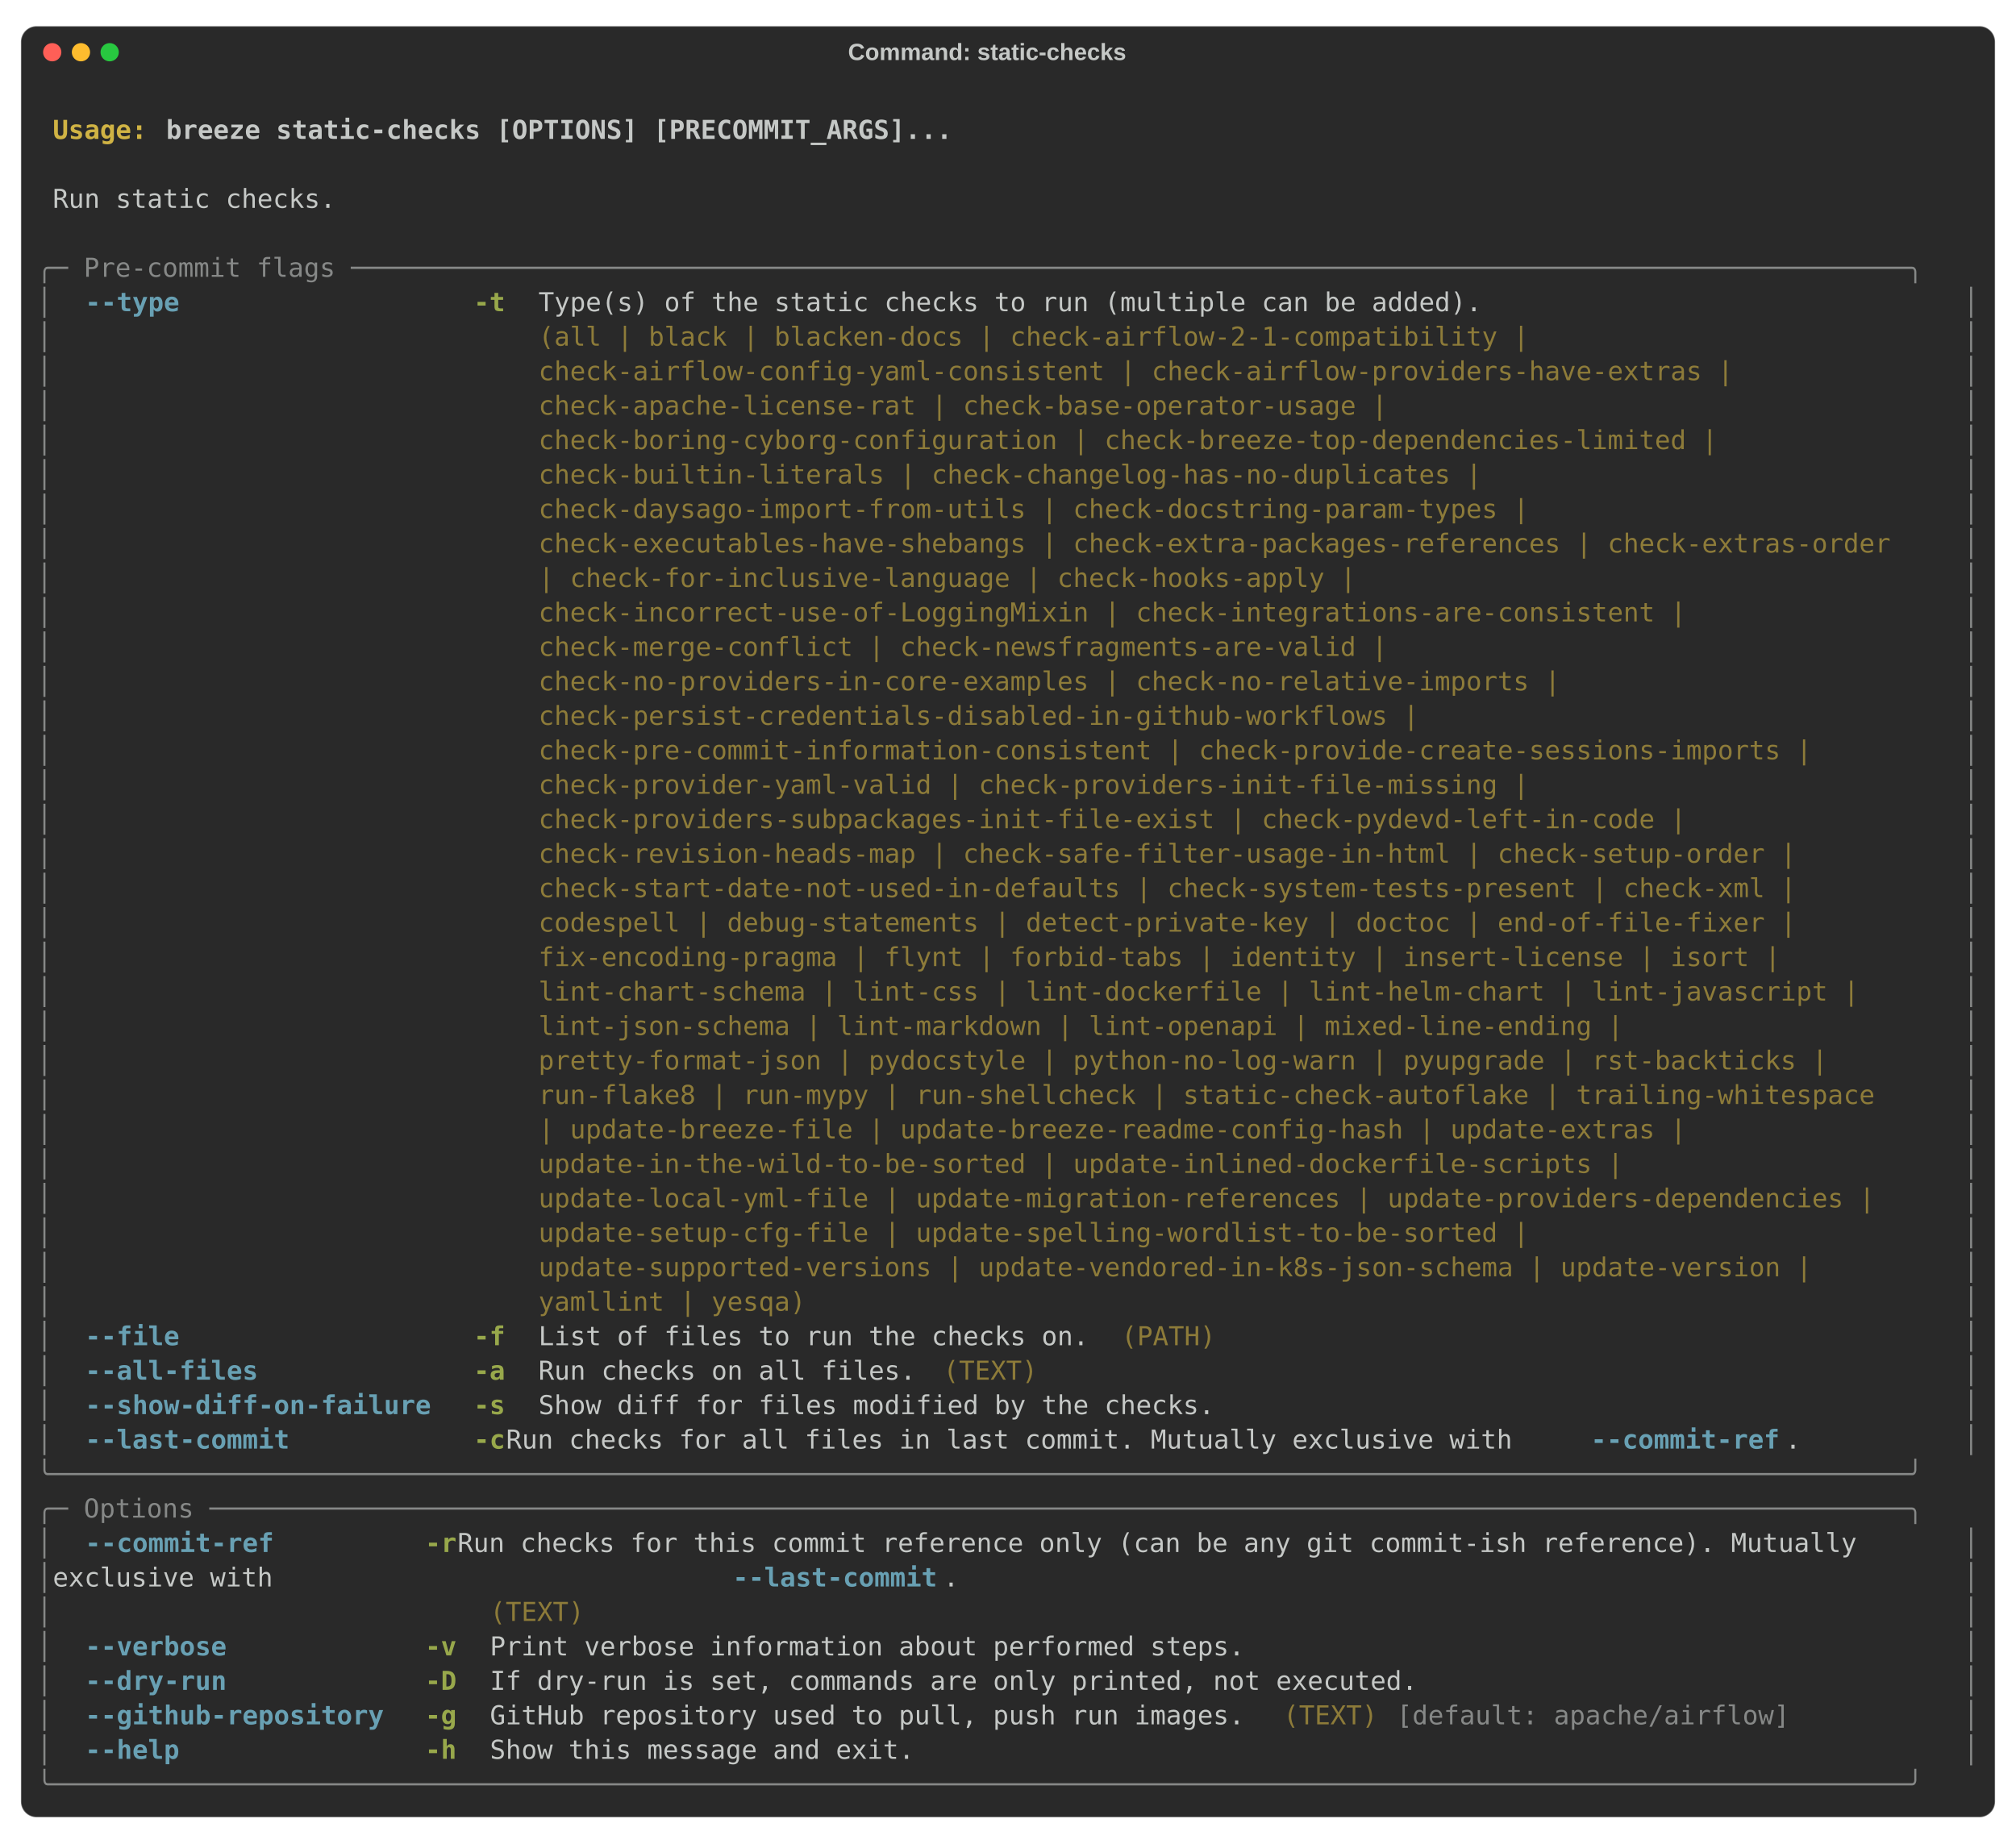
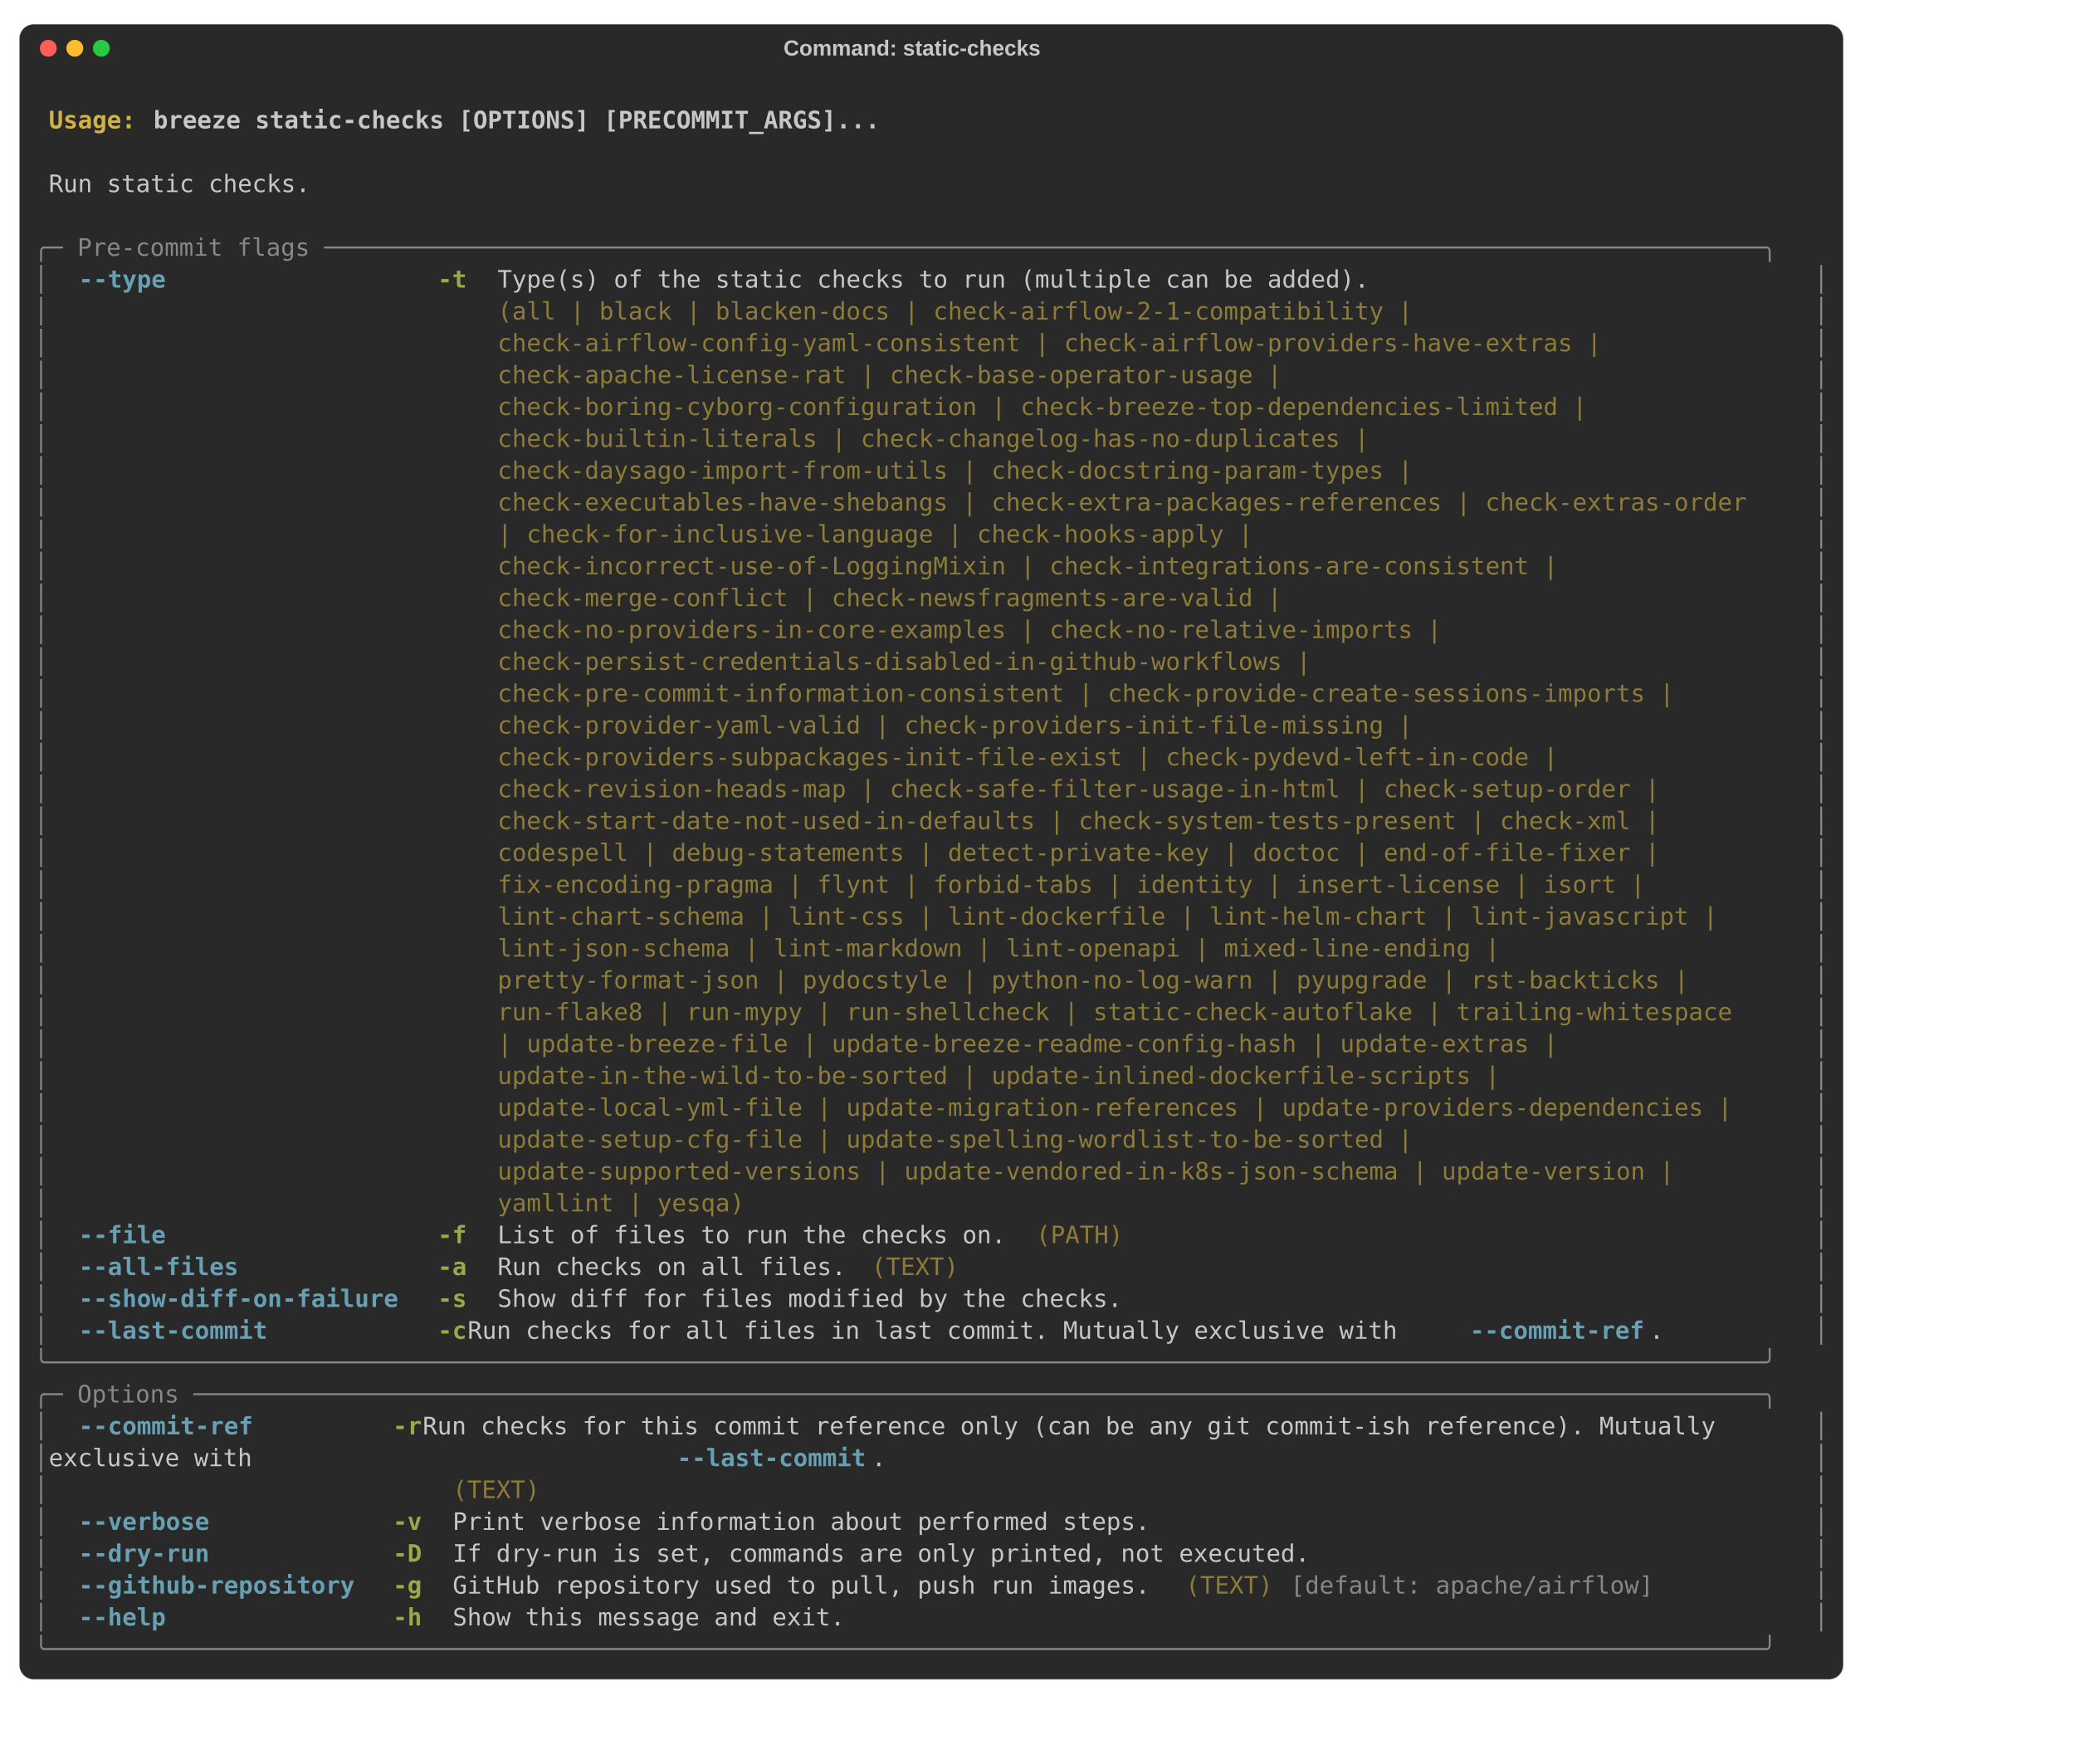
- <svg xmlns="http://www.w3.org/2000/svg" class="rich-terminal" viewBox="0 0 1544 1412.0">
+ <svg xmlns="http://www.w3.org/2000/svg" width="1720.0" height="1462" viewBox="0 0 1720.0 1462">
  <style>

    @font-face {
        font-family: "Fira Code";
        src: local("FiraCode-Regular"),
                url("https://cdnjs.cloudflare.com/ajax/libs/firacode/6.2.0/woff2/FiraCode-Regular.woff2") format("woff2"),
                url("https://cdnjs.cloudflare.com/ajax/libs/firacode/6.2.0/woff/FiraCode-Regular.woff") format("woff");
        font-style: normal;
        font-weight: 400;
    }
    @font-face {
        font-family: "Fira Code";
        src: local("FiraCode-Bold"),
                url("https://cdnjs.cloudflare.com/ajax/libs/firacode/6.2.0/woff2/FiraCode-Bold.woff2") format("woff2"),
                url("https://cdnjs.cloudflare.com/ajax/libs/firacode/6.2.0/woff/FiraCode-Bold.woff") format("woff");
        font-style: bold;
        font-weight: 700;
    }

    .terminal-2026671122-matrix {
        font-family: Fira Code, monospace;
        font-size: 20px;
        line-height: 26.4px;
        font-variant-east-asian: full-width;
    }

    .terminal-2026671122-title {
        font-size: 18px;

        font-weight: bold;
        font-family: arial;
    }

    .terminal-2026671122-r1 { fill: #c5c8c6;font-weight: bold }
.terminal-2026671122-r2 { fill: #c5c8c6 }
.terminal-2026671122-r3 { fill: #d0b344;font-weight: bold }
.terminal-2026671122-r4 { fill: #868887 }
.terminal-2026671122-r5 { fill: #68a0b3;font-weight: bold }
.terminal-2026671122-r6 { fill: #98a84b;font-weight: bold }
.terminal-2026671122-r7 { fill: #8d7b39 }
    </style>
  <rect fill="#292929" stroke="rgba(255,255,255,0.35)" stroke-width="1" x="16" y="20" width="1512" height="1372" rx="12" />
  <text class="terminal-2026671122-title" fill="#c5c8c6" text-anchor="middle" x="756" y="46">Command: static-checks</text>
  <circle cx="40" cy="40" r="7" fill="#ff5f57" />
  <circle cx="62" cy="40" r="7" fill="#febc2e" />
  <circle cx="84" cy="40" r="7" fill="#28c840" />
  <g transform="translate(28, 60)">
    <text alignment-baseline="baseline" class="terminal-2026671122-matrix" font-variant="east-asian-width-values">
      <tspan class="terminal-2026671122-r1" x="0" y="20" textLength="1488">                                                                                                                        </tspan>
      <tspan class="terminal-2026671122-r2" x="1488" y="20" textLength="12.4">
</tspan>
      <tspan class="terminal-2026671122-r1" x="0" y="46.4" textLength="12.4"> </tspan>
      <tspan class="terminal-2026671122-r3" x="12.4" y="46.4" textLength="86.8">Usage: </tspan>
      <tspan class="terminal-2026671122-r1" x="99.2" y="46.4" textLength="1388.8">breeze static-checks [OPTIONS] [PRECOMMIT_ARGS]...                                                              </tspan>
      <tspan class="terminal-2026671122-r2" x="1488" y="46.4" textLength="12.4">
</tspan>
      <tspan class="terminal-2026671122-r1" x="0" y="72.8" textLength="1488">                                                                                                                        </tspan>
      <tspan class="terminal-2026671122-r2" x="1488" y="72.8" textLength="12.4">
</tspan>
      <tspan class="terminal-2026671122-r2" x="0" y="99.2" textLength="12.4"> </tspan>
      <tspan class="terminal-2026671122-r2" x="12.4" y="99.2" textLength="1463.2">Run static checks.                                                                                                    </tspan>
      <tspan class="terminal-2026671122-r2" x="1475.6" y="99.2" textLength="12.4"> </tspan>
      <tspan class="terminal-2026671122-r2" x="1488" y="99.2" textLength="12.4">
</tspan>
      <tspan class="terminal-2026671122-r2" x="0" y="125.6" textLength="1488">                                                                                                                        </tspan>
      <tspan class="terminal-2026671122-r2" x="1488" y="125.6" textLength="12.4">
</tspan>
      <tspan class="terminal-2026671122-r4" x="0" y="152" textLength="1488">╭─ Pre-commit flags ───────────────────────────────────────────────────────────────────────────────────────────────────╮</tspan>
      <tspan class="terminal-2026671122-r2" x="1488" y="152" textLength="12.4">
</tspan>
      <tspan class="terminal-2026671122-r4" x="0" y="178.4" textLength="12.4">│</tspan>
      <tspan class="terminal-2026671122-r2" x="12.4" y="178.4" textLength="24.8">  </tspan>
      <tspan class="terminal-2026671122-r5" x="37.2" y="178.4" textLength="74.4">--type</tspan>
      <tspan class="terminal-2026671122-r2" x="111.6" y="178.4" textLength="223.2">                  </tspan>
      <tspan class="terminal-2026671122-r6" x="334.8" y="178.4" textLength="24.8">-t</tspan>
      <tspan class="terminal-2026671122-r2" x="359.6" y="178.4" textLength="24.8">  </tspan>
      <tspan class="terminal-2026671122-r2" x="384.4" y="178.4" textLength="1066.4">Type(s) of the static checks to run (multiple can be added).                          </tspan>
      <tspan class="terminal-2026671122-r2" x="1450.8" y="178.4" textLength="24.8">  </tspan>
      <tspan class="terminal-2026671122-r4" x="1475.6" y="178.4" textLength="12.4">│</tspan>
      <tspan class="terminal-2026671122-r2" x="1488" y="178.4" textLength="12.4">
</tspan>
      <tspan class="terminal-2026671122-r4" x="0" y="204.8" textLength="12.4">│</tspan>
      <tspan class="terminal-2026671122-r2" x="12.4" y="204.8" textLength="372">                              </tspan>
      <tspan class="terminal-2026671122-r7" x="384.4" y="204.8" textLength="1066.4">(all | black | blacken-docs | check-airflow-2-1-compatibility |                       </tspan>
      <tspan class="terminal-2026671122-r2" x="1450.8" y="204.8" textLength="24.8">  </tspan>
      <tspan class="terminal-2026671122-r4" x="1475.6" y="204.8" textLength="12.4">│</tspan>
      <tspan class="terminal-2026671122-r2" x="1488" y="204.8" textLength="12.4">
</tspan>
      <tspan class="terminal-2026671122-r4" x="0" y="231.2" textLength="12.4">│</tspan>
      <tspan class="terminal-2026671122-r2" x="12.4" y="231.2" textLength="372">                              </tspan>
      <tspan class="terminal-2026671122-r7" x="384.4" y="231.2" textLength="1066.4">check-airflow-config-yaml-consistent | check-airflow-providers-have-extras |          </tspan>
      <tspan class="terminal-2026671122-r2" x="1450.8" y="231.2" textLength="24.8">  </tspan>
      <tspan class="terminal-2026671122-r4" x="1475.6" y="231.2" textLength="12.4">│</tspan>
      <tspan class="terminal-2026671122-r2" x="1488" y="231.2" textLength="12.4">
</tspan>
      <tspan class="terminal-2026671122-r4" x="0" y="257.6" textLength="12.4">│</tspan>
      <tspan class="terminal-2026671122-r2" x="12.4" y="257.6" textLength="372">                              </tspan>
      <tspan class="terminal-2026671122-r7" x="384.4" y="257.6" textLength="1066.4">check-apache-license-rat | check-base-operator-usage |                                </tspan>
      <tspan class="terminal-2026671122-r2" x="1450.8" y="257.6" textLength="24.8">  </tspan>
      <tspan class="terminal-2026671122-r4" x="1475.6" y="257.6" textLength="12.4">│</tspan>
      <tspan class="terminal-2026671122-r2" x="1488" y="257.6" textLength="12.4">
</tspan>
      <tspan class="terminal-2026671122-r4" x="0" y="284" textLength="12.4">│</tspan>
      <tspan class="terminal-2026671122-r2" x="12.4" y="284" textLength="372">                              </tspan>
      <tspan class="terminal-2026671122-r7" x="384.4" y="284" textLength="1066.4">check-boring-cyborg-configuration | check-breeze-top-dependencies-limited |           </tspan>
      <tspan class="terminal-2026671122-r2" x="1450.8" y="284" textLength="24.8">  </tspan>
      <tspan class="terminal-2026671122-r4" x="1475.6" y="284" textLength="12.4">│</tspan>
      <tspan class="terminal-2026671122-r2" x="1488" y="284" textLength="12.4">
</tspan>
      <tspan class="terminal-2026671122-r4" x="0" y="310.4" textLength="12.4">│</tspan>
      <tspan class="terminal-2026671122-r2" x="12.4" y="310.4" textLength="372">                              </tspan>
      <tspan class="terminal-2026671122-r7" x="384.4" y="310.4" textLength="1066.4">check-builtin-literals | check-changelog-has-no-duplicates |                          </tspan>
      <tspan class="terminal-2026671122-r2" x="1450.8" y="310.4" textLength="24.8">  </tspan>
      <tspan class="terminal-2026671122-r4" x="1475.6" y="310.4" textLength="12.4">│</tspan>
      <tspan class="terminal-2026671122-r2" x="1488" y="310.4" textLength="12.4">
</tspan>
      <tspan class="terminal-2026671122-r4" x="0" y="336.8" textLength="12.4">│</tspan>
      <tspan class="terminal-2026671122-r2" x="12.4" y="336.8" textLength="372">                              </tspan>
      <tspan class="terminal-2026671122-r7" x="384.4" y="336.8" textLength="1066.4">check-daysago-import-from-utils | check-docstring-param-types |                       </tspan>
      <tspan class="terminal-2026671122-r2" x="1450.8" y="336.8" textLength="24.8">  </tspan>
      <tspan class="terminal-2026671122-r4" x="1475.6" y="336.8" textLength="12.4">│</tspan>
      <tspan class="terminal-2026671122-r2" x="1488" y="336.8" textLength="12.4">
</tspan>
      <tspan class="terminal-2026671122-r4" x="0" y="363.2" textLength="12.4">│</tspan>
      <tspan class="terminal-2026671122-r2" x="12.4" y="363.2" textLength="372">                              </tspan>
      <tspan class="terminal-2026671122-r7" x="384.4" y="363.2" textLength="1066.4">check-executables-have-shebangs | check-extra-packages-references | check-extras-order</tspan>
      <tspan class="terminal-2026671122-r2" x="1450.8" y="363.2" textLength="24.8">  </tspan>
      <tspan class="terminal-2026671122-r4" x="1475.6" y="363.2" textLength="12.4">│</tspan>
      <tspan class="terminal-2026671122-r2" x="1488" y="363.2" textLength="12.4">
</tspan>
      <tspan class="terminal-2026671122-r4" x="0" y="389.6" textLength="12.4">│</tspan>
      <tspan class="terminal-2026671122-r2" x="12.4" y="389.6" textLength="372">                              </tspan>
      <tspan class="terminal-2026671122-r7" x="384.4" y="389.6" textLength="1066.4">| check-for-inclusive-language | check-hooks-apply |                                  </tspan>
      <tspan class="terminal-2026671122-r2" x="1450.8" y="389.6" textLength="24.8">  </tspan>
      <tspan class="terminal-2026671122-r4" x="1475.6" y="389.6" textLength="12.4">│</tspan>
      <tspan class="terminal-2026671122-r2" x="1488" y="389.6" textLength="12.4">
</tspan>
      <tspan class="terminal-2026671122-r4" x="0" y="416" textLength="12.4">│</tspan>
      <tspan class="terminal-2026671122-r2" x="12.4" y="416" textLength="372">                              </tspan>
      <tspan class="terminal-2026671122-r7" x="384.4" y="416" textLength="1066.4">check-incorrect-use-of-LoggingMixin | check-integrations-are-consistent |             </tspan>
      <tspan class="terminal-2026671122-r2" x="1450.8" y="416" textLength="24.8">  </tspan>
      <tspan class="terminal-2026671122-r4" x="1475.6" y="416" textLength="12.4">│</tspan>
      <tspan class="terminal-2026671122-r2" x="1488" y="416" textLength="12.4">
</tspan>
      <tspan class="terminal-2026671122-r4" x="0" y="442.4" textLength="12.4">│</tspan>
      <tspan class="terminal-2026671122-r2" x="12.4" y="442.4" textLength="372">                              </tspan>
      <tspan class="terminal-2026671122-r7" x="384.4" y="442.4" textLength="1066.4">check-merge-conflict | check-newsfragments-are-valid |                                </tspan>
      <tspan class="terminal-2026671122-r2" x="1450.8" y="442.4" textLength="24.8">  </tspan>
      <tspan class="terminal-2026671122-r4" x="1475.6" y="442.4" textLength="12.4">│</tspan>
      <tspan class="terminal-2026671122-r2" x="1488" y="442.4" textLength="12.4">
</tspan>
      <tspan class="terminal-2026671122-r4" x="0" y="468.8" textLength="12.4">│</tspan>
      <tspan class="terminal-2026671122-r2" x="12.4" y="468.8" textLength="372">                              </tspan>
      <tspan class="terminal-2026671122-r7" x="384.4" y="468.8" textLength="1066.4">check-no-providers-in-core-examples | check-no-relative-imports |                     </tspan>
      <tspan class="terminal-2026671122-r2" x="1450.8" y="468.8" textLength="24.8">  </tspan>
      <tspan class="terminal-2026671122-r4" x="1475.6" y="468.8" textLength="12.4">│</tspan>
      <tspan class="terminal-2026671122-r2" x="1488" y="468.8" textLength="12.4">
</tspan>
      <tspan class="terminal-2026671122-r4" x="0" y="495.2" textLength="12.4">│</tspan>
      <tspan class="terminal-2026671122-r2" x="12.4" y="495.2" textLength="372">                              </tspan>
      <tspan class="terminal-2026671122-r7" x="384.4" y="495.2" textLength="1066.4">check-persist-credentials-disabled-in-github-workflows |                              </tspan>
      <tspan class="terminal-2026671122-r2" x="1450.8" y="495.2" textLength="24.8">  </tspan>
      <tspan class="terminal-2026671122-r4" x="1475.6" y="495.2" textLength="12.4">│</tspan>
      <tspan class="terminal-2026671122-r2" x="1488" y="495.2" textLength="12.4">
</tspan>
      <tspan class="terminal-2026671122-r4" x="0" y="521.6" textLength="12.4">│</tspan>
      <tspan class="terminal-2026671122-r2" x="12.4" y="521.6" textLength="372">                              </tspan>
      <tspan class="terminal-2026671122-r7" x="384.4" y="521.6" textLength="1066.4">check-pre-commit-information-consistent | check-provide-create-sessions-imports |     </tspan>
      <tspan class="terminal-2026671122-r2" x="1450.8" y="521.6" textLength="24.8">  </tspan>
      <tspan class="terminal-2026671122-r4" x="1475.6" y="521.6" textLength="12.4">│</tspan>
      <tspan class="terminal-2026671122-r2" x="1488" y="521.6" textLength="12.4">
</tspan>
      <tspan class="terminal-2026671122-r4" x="0" y="548" textLength="12.4">│</tspan>
      <tspan class="terminal-2026671122-r2" x="12.4" y="548" textLength="372">                              </tspan>
      <tspan class="terminal-2026671122-r7" x="384.4" y="548" textLength="1066.4">check-provider-yaml-valid | check-providers-init-file-missing |                       </tspan>
      <tspan class="terminal-2026671122-r2" x="1450.8" y="548" textLength="24.8">  </tspan>
      <tspan class="terminal-2026671122-r4" x="1475.6" y="548" textLength="12.4">│</tspan>
      <tspan class="terminal-2026671122-r2" x="1488" y="548" textLength="12.4">
</tspan>
      <tspan class="terminal-2026671122-r4" x="0" y="574.4" textLength="12.4">│</tspan>
      <tspan class="terminal-2026671122-r2" x="12.4" y="574.4" textLength="372">                              </tspan>
      <tspan class="terminal-2026671122-r7" x="384.4" y="574.4" textLength="1066.4">check-providers-subpackages-init-file-exist | check-pydevd-left-in-code |             </tspan>
      <tspan class="terminal-2026671122-r2" x="1450.8" y="574.4" textLength="24.8">  </tspan>
      <tspan class="terminal-2026671122-r4" x="1475.6" y="574.4" textLength="12.4">│</tspan>
      <tspan class="terminal-2026671122-r2" x="1488" y="574.4" textLength="12.4">
</tspan>
      <tspan class="terminal-2026671122-r4" x="0" y="600.8" textLength="12.4">│</tspan>
      <tspan class="terminal-2026671122-r2" x="12.4" y="600.8" textLength="372">                              </tspan>
      <tspan class="terminal-2026671122-r7" x="384.4" y="600.8" textLength="1066.4">check-revision-heads-map | check-safe-filter-usage-in-html | check-setup-order |      </tspan>
      <tspan class="terminal-2026671122-r2" x="1450.8" y="600.8" textLength="24.8">  </tspan>
      <tspan class="terminal-2026671122-r4" x="1475.6" y="600.8" textLength="12.4">│</tspan>
      <tspan class="terminal-2026671122-r2" x="1488" y="600.8" textLength="12.4">
</tspan>
      <tspan class="terminal-2026671122-r4" x="0" y="627.2" textLength="12.4">│</tspan>
      <tspan class="terminal-2026671122-r2" x="12.4" y="627.2" textLength="372">                              </tspan>
      <tspan class="terminal-2026671122-r7" x="384.4" y="627.2" textLength="1066.4">check-start-date-not-used-in-defaults | check-system-tests-present | check-xml |      </tspan>
      <tspan class="terminal-2026671122-r2" x="1450.8" y="627.2" textLength="24.8">  </tspan>
      <tspan class="terminal-2026671122-r4" x="1475.6" y="627.2" textLength="12.4">│</tspan>
      <tspan class="terminal-2026671122-r2" x="1488" y="627.2" textLength="12.4">
</tspan>
      <tspan class="terminal-2026671122-r4" x="0" y="653.6" textLength="12.4">│</tspan>
      <tspan class="terminal-2026671122-r2" x="12.4" y="653.6" textLength="372">                              </tspan>
      <tspan class="terminal-2026671122-r7" x="384.4" y="653.6" textLength="1066.4">codespell | debug-statements | detect-private-key | doctoc | end-of-file-fixer |      </tspan>
      <tspan class="terminal-2026671122-r2" x="1450.8" y="653.6" textLength="24.8">  </tspan>
      <tspan class="terminal-2026671122-r4" x="1475.6" y="653.6" textLength="12.4">│</tspan>
      <tspan class="terminal-2026671122-r2" x="1488" y="653.6" textLength="12.4">
</tspan>
      <tspan class="terminal-2026671122-r4" x="0" y="680" textLength="12.4">│</tspan>
      <tspan class="terminal-2026671122-r2" x="12.4" y="680" textLength="372">                              </tspan>
      <tspan class="terminal-2026671122-r7" x="384.4" y="680" textLength="1066.4">fix-encoding-pragma | flynt | forbid-tabs | identity | insert-license | isort |       </tspan>
      <tspan class="terminal-2026671122-r2" x="1450.8" y="680" textLength="24.8">  </tspan>
      <tspan class="terminal-2026671122-r4" x="1475.6" y="680" textLength="12.4">│</tspan>
      <tspan class="terminal-2026671122-r2" x="1488" y="680" textLength="12.4">
</tspan>
      <tspan class="terminal-2026671122-r4" x="0" y="706.4" textLength="12.4">│</tspan>
      <tspan class="terminal-2026671122-r2" x="12.4" y="706.4" textLength="372">                              </tspan>
      <tspan class="terminal-2026671122-r7" x="384.4" y="706.4" textLength="1066.4">lint-chart-schema | lint-css | lint-dockerfile | lint-helm-chart | lint-javascript |  </tspan>
      <tspan class="terminal-2026671122-r2" x="1450.8" y="706.4" textLength="24.8">  </tspan>
      <tspan class="terminal-2026671122-r4" x="1475.6" y="706.4" textLength="12.4">│</tspan>
      <tspan class="terminal-2026671122-r2" x="1488" y="706.4" textLength="12.4">
</tspan>
      <tspan class="terminal-2026671122-r4" x="0" y="732.8" textLength="12.4">│</tspan>
      <tspan class="terminal-2026671122-r2" x="12.4" y="732.8" textLength="372">                              </tspan>
      <tspan class="terminal-2026671122-r7" x="384.4" y="732.8" textLength="1066.4">lint-json-schema | lint-markdown | lint-openapi | mixed-line-ending |                 </tspan>
      <tspan class="terminal-2026671122-r2" x="1450.8" y="732.8" textLength="24.8">  </tspan>
      <tspan class="terminal-2026671122-r4" x="1475.6" y="732.8" textLength="12.4">│</tspan>
      <tspan class="terminal-2026671122-r2" x="1488" y="732.8" textLength="12.4">
</tspan>
      <tspan class="terminal-2026671122-r4" x="0" y="759.2" textLength="12.4">│</tspan>
      <tspan class="terminal-2026671122-r2" x="12.4" y="759.2" textLength="372">                              </tspan>
      <tspan class="terminal-2026671122-r7" x="384.4" y="759.2" textLength="1066.4">pretty-format-json | pydocstyle | python-no-log-warn | pyupgrade | rst-backticks |    </tspan>
      <tspan class="terminal-2026671122-r2" x="1450.8" y="759.2" textLength="24.8">  </tspan>
      <tspan class="terminal-2026671122-r4" x="1475.6" y="759.2" textLength="12.4">│</tspan>
      <tspan class="terminal-2026671122-r2" x="1488" y="759.2" textLength="12.4">
</tspan>
      <tspan class="terminal-2026671122-r4" x="0" y="785.6" textLength="12.4">│</tspan>
      <tspan class="terminal-2026671122-r2" x="12.4" y="785.6" textLength="372">                              </tspan>
      <tspan class="terminal-2026671122-r7" x="384.4" y="785.6" textLength="1066.4">run-flake8 | run-mypy | run-shellcheck | static-check-autoflake | trailing-whitespace </tspan>
      <tspan class="terminal-2026671122-r2" x="1450.8" y="785.6" textLength="24.8">  </tspan>
      <tspan class="terminal-2026671122-r4" x="1475.6" y="785.6" textLength="12.4">│</tspan>
      <tspan class="terminal-2026671122-r2" x="1488" y="785.6" textLength="12.4">
</tspan>
      <tspan class="terminal-2026671122-r4" x="0" y="812" textLength="12.4">│</tspan>
      <tspan class="terminal-2026671122-r2" x="12.4" y="812" textLength="372">                              </tspan>
      <tspan class="terminal-2026671122-r7" x="384.4" y="812" textLength="1066.4">| update-breeze-file | update-breeze-readme-config-hash | update-extras |             </tspan>
      <tspan class="terminal-2026671122-r2" x="1450.8" y="812" textLength="24.8">  </tspan>
      <tspan class="terminal-2026671122-r4" x="1475.6" y="812" textLength="12.4">│</tspan>
      <tspan class="terminal-2026671122-r2" x="1488" y="812" textLength="12.4">
</tspan>
      <tspan class="terminal-2026671122-r4" x="0" y="838.4" textLength="12.4">│</tspan>
      <tspan class="terminal-2026671122-r2" x="12.4" y="838.4" textLength="372">                              </tspan>
      <tspan class="terminal-2026671122-r7" x="384.4" y="838.4" textLength="1066.4">update-in-the-wild-to-be-sorted | update-inlined-dockerfile-scripts |                 </tspan>
      <tspan class="terminal-2026671122-r2" x="1450.8" y="838.4" textLength="24.8">  </tspan>
      <tspan class="terminal-2026671122-r4" x="1475.6" y="838.4" textLength="12.4">│</tspan>
      <tspan class="terminal-2026671122-r2" x="1488" y="838.4" textLength="12.4">
</tspan>
      <tspan class="terminal-2026671122-r4" x="0" y="864.8" textLength="12.4">│</tspan>
      <tspan class="terminal-2026671122-r2" x="12.4" y="864.8" textLength="372">                              </tspan>
      <tspan class="terminal-2026671122-r7" x="384.4" y="864.8" textLength="1066.4">update-local-yml-file | update-migration-references | update-providers-dependencies | </tspan>
      <tspan class="terminal-2026671122-r2" x="1450.8" y="864.8" textLength="24.8">  </tspan>
      <tspan class="terminal-2026671122-r4" x="1475.6" y="864.8" textLength="12.4">│</tspan>
      <tspan class="terminal-2026671122-r2" x="1488" y="864.8" textLength="12.4">
</tspan>
      <tspan class="terminal-2026671122-r4" x="0" y="891.2" textLength="12.4">│</tspan>
      <tspan class="terminal-2026671122-r2" x="12.4" y="891.2" textLength="372">                              </tspan>
      <tspan class="terminal-2026671122-r7" x="384.4" y="891.2" textLength="1066.4">update-setup-cfg-file | update-spelling-wordlist-to-be-sorted |                       </tspan>
      <tspan class="terminal-2026671122-r2" x="1450.8" y="891.2" textLength="24.8">  </tspan>
      <tspan class="terminal-2026671122-r4" x="1475.6" y="891.2" textLength="12.4">│</tspan>
      <tspan class="terminal-2026671122-r2" x="1488" y="891.2" textLength="12.4">
</tspan>
      <tspan class="terminal-2026671122-r4" x="0" y="917.6" textLength="12.4">│</tspan>
      <tspan class="terminal-2026671122-r2" x="12.4" y="917.6" textLength="372">                              </tspan>
      <tspan class="terminal-2026671122-r7" x="384.4" y="917.6" textLength="1066.4">update-supported-versions | update-vendored-in-k8s-json-schema | update-version |     </tspan>
      <tspan class="terminal-2026671122-r2" x="1450.8" y="917.6" textLength="24.8">  </tspan>
      <tspan class="terminal-2026671122-r4" x="1475.6" y="917.6" textLength="12.4">│</tspan>
      <tspan class="terminal-2026671122-r2" x="1488" y="917.6" textLength="12.4">
</tspan>
      <tspan class="terminal-2026671122-r4" x="0" y="944" textLength="12.4">│</tspan>
      <tspan class="terminal-2026671122-r2" x="12.4" y="944" textLength="372">                              </tspan>
      <tspan class="terminal-2026671122-r7" x="384.4" y="944" textLength="1066.4">yamllint | yesqa)                                                                     </tspan>
      <tspan class="terminal-2026671122-r2" x="1450.8" y="944" textLength="24.8">  </tspan>
      <tspan class="terminal-2026671122-r4" x="1475.6" y="944" textLength="12.4">│</tspan>
      <tspan class="terminal-2026671122-r2" x="1488" y="944" textLength="12.4">
</tspan>
      <tspan class="terminal-2026671122-r4" x="0" y="970.4" textLength="12.4">│</tspan>
      <tspan class="terminal-2026671122-r2" x="12.4" y="970.4" textLength="24.8">  </tspan>
      <tspan class="terminal-2026671122-r5" x="37.2" y="970.4" textLength="74.4">--file</tspan>
      <tspan class="terminal-2026671122-r2" x="111.6" y="970.4" textLength="223.2">                  </tspan>
      <tspan class="terminal-2026671122-r6" x="334.8" y="970.4" textLength="24.8">-f</tspan>
      <tspan class="terminal-2026671122-r2" x="359.6" y="970.4" textLength="24.8">  </tspan>
      <tspan class="terminal-2026671122-r2" x="384.4" y="970.4" textLength="434">List of files to run the checks on.</tspan>
      <tspan class="terminal-2026671122-r2" x="818.4" y="970.4" textLength="12.4"> </tspan>
      <tspan class="terminal-2026671122-r7" x="830.8" y="970.4" textLength="74.4">(PATH)</tspan>
      <tspan class="terminal-2026671122-r2" x="905.2" y="970.4" textLength="545.6">                                            </tspan>
      <tspan class="terminal-2026671122-r2" x="1450.8" y="970.4" textLength="24.8">  </tspan>
      <tspan class="terminal-2026671122-r4" x="1475.6" y="970.4" textLength="12.4">│</tspan>
      <tspan class="terminal-2026671122-r2" x="1488" y="970.4" textLength="12.4">
</tspan>
      <tspan class="terminal-2026671122-r4" x="0" y="996.8" textLength="12.4">│</tspan>
      <tspan class="terminal-2026671122-r2" x="12.4" y="996.8" textLength="24.8">  </tspan>
      <tspan class="terminal-2026671122-r5" x="37.2" y="996.8" textLength="136.4">--all-files</tspan>
      <tspan class="terminal-2026671122-r2" x="173.6" y="996.8" textLength="161.2">             </tspan>
      <tspan class="terminal-2026671122-r6" x="334.8" y="996.8" textLength="24.8">-a</tspan>
      <tspan class="terminal-2026671122-r2" x="359.6" y="996.8" textLength="24.8">  </tspan>
      <tspan class="terminal-2026671122-r2" x="384.4" y="996.8" textLength="297.6">Run checks on all files.</tspan>
      <tspan class="terminal-2026671122-r2" x="682" y="996.8" textLength="12.4"> </tspan>
      <tspan class="terminal-2026671122-r7" x="694.4" y="996.8" textLength="74.4">(TEXT)</tspan>
      <tspan class="terminal-2026671122-r2" x="768.8" y="996.8" textLength="682">                                                       </tspan>
      <tspan class="terminal-2026671122-r2" x="1450.8" y="996.8" textLength="24.8">  </tspan>
      <tspan class="terminal-2026671122-r4" x="1475.6" y="996.8" textLength="12.4">│</tspan>
      <tspan class="terminal-2026671122-r2" x="1488" y="996.8" textLength="12.4">
</tspan>
      <tspan class="terminal-2026671122-r4" x="0" y="1023.2" textLength="12.4">│</tspan>
      <tspan class="terminal-2026671122-r2" x="12.4" y="1023.2" textLength="24.8">  </tspan>
      <tspan class="terminal-2026671122-r5" x="37.2" y="1023.2" textLength="272.8">--show-diff-on-failure</tspan>
      <tspan class="terminal-2026671122-r2" x="310" y="1023.2" textLength="24.8">  </tspan>
      <tspan class="terminal-2026671122-r6" x="334.8" y="1023.2" textLength="24.8">-s</tspan>
      <tspan class="terminal-2026671122-r2" x="359.6" y="1023.2" textLength="24.8">  </tspan>
      <tspan class="terminal-2026671122-r2" x="384.4" y="1023.2" textLength="1066.4">Show diff for files modified by the checks.                                           </tspan>
      <tspan class="terminal-2026671122-r2" x="1450.8" y="1023.2" textLength="24.8">  </tspan>
      <tspan class="terminal-2026671122-r4" x="1475.6" y="1023.2" textLength="12.4">│</tspan>
      <tspan class="terminal-2026671122-r2" x="1488" y="1023.2" textLength="12.4">
</tspan>
      <tspan class="terminal-2026671122-r4" x="0" y="1049.6" textLength="12.4">│</tspan>
      <tspan class="terminal-2026671122-r2" x="12.4" y="1049.6" textLength="24.8">  </tspan>
      <tspan class="terminal-2026671122-r5" x="37.2" y="1049.6" textLength="161.2">--last-commit</tspan>
      <tspan class="terminal-2026671122-r2" x="198.4" y="1049.6" textLength="136.4">           </tspan>
      <tspan class="terminal-2026671122-r6" x="334.8" y="1049.6" textLength="24.8">-c</tspan>
      <tspan class="terminal-2026671122-r2" x="359.6" y="1049.6" textLength="830.8">  Run checks for all files in last commit. Mutually exclusive with </tspan>
      <tspan class="terminal-2026671122-r5" x="1190.4" y="1049.6" textLength="148.8">--commit-ref</tspan>
      <tspan class="terminal-2026671122-r2" x="1339.2" y="1049.6" textLength="12.4">.</tspan>
      <tspan class="terminal-2026671122-r2" x="1351.6" y="1049.6" textLength="99.2">        </tspan>
      <tspan class="terminal-2026671122-r2" x="1450.8" y="1049.6" textLength="24.8">  </tspan>
      <tspan class="terminal-2026671122-r4" x="1475.6" y="1049.6" textLength="12.4">│</tspan>
      <tspan class="terminal-2026671122-r2" x="1488" y="1049.6" textLength="12.4">
</tspan>
      <tspan class="terminal-2026671122-r4" x="0" y="1076" textLength="1488">╰──────────────────────────────────────────────────────────────────────────────────────────────────────────────────────╯</tspan>
      <tspan class="terminal-2026671122-r2" x="1488" y="1076" textLength="12.4">
</tspan>
      <tspan class="terminal-2026671122-r4" x="0" y="1102.4" textLength="1488">╭─ Options ────────────────────────────────────────────────────────────────────────────────────────────────────────────╮</tspan>
      <tspan class="terminal-2026671122-r2" x="1488" y="1102.4" textLength="12.4">
</tspan>
      <tspan class="terminal-2026671122-r4" x="0" y="1128.8" textLength="12.4">│</tspan>
      <tspan class="terminal-2026671122-r2" x="12.4" y="1128.8" textLength="24.8">  </tspan>
      <tspan class="terminal-2026671122-r5" x="37.2" y="1128.8" textLength="148.8">--commit-ref</tspan>
      <tspan class="terminal-2026671122-r2" x="186" y="1128.8" textLength="111.6">         </tspan>
      <tspan class="terminal-2026671122-r6" x="297.6" y="1128.8" textLength="24.8">-r</tspan>
      <tspan class="terminal-2026671122-r2" x="322.4" y="1128.8" textLength="1153.2">  Run checks for this commit reference only (can be any git commit-ish reference). Mutually  </tspan>
      <tspan class="terminal-2026671122-r4" x="1475.6" y="1128.8" textLength="12.4">│</tspan>
      <tspan class="terminal-2026671122-r2" x="1488" y="1128.8" textLength="12.4">
</tspan>
      <tspan class="terminal-2026671122-r4" x="0" y="1155.2" textLength="12.4">│</tspan>
      <tspan class="terminal-2026671122-r2" x="12.4" y="1155.2" textLength="520.8">                           exclusive with </tspan>
      <tspan class="terminal-2026671122-r5" x="533.2" y="1155.2" textLength="161.2">--last-commit</tspan>
      <tspan class="terminal-2026671122-r2" x="694.4" y="1155.2" textLength="781.2">.                                                              </tspan>
      <tspan class="terminal-2026671122-r4" x="1475.6" y="1155.2" textLength="12.4">│</tspan>
      <tspan class="terminal-2026671122-r2" x="1488" y="1155.2" textLength="12.4">
</tspan>
      <tspan class="terminal-2026671122-r4" x="0" y="1181.6" textLength="12.4">│</tspan>
      <tspan class="terminal-2026671122-r2" x="12.4" y="1181.6" textLength="334.8">                           </tspan>
      <tspan class="terminal-2026671122-r7" x="347.2" y="1181.6" textLength="1103.6">(TEXT)                                                                                   </tspan>
      <tspan class="terminal-2026671122-r2" x="1450.8" y="1181.6" textLength="24.8">  </tspan>
      <tspan class="terminal-2026671122-r4" x="1475.6" y="1181.6" textLength="12.4">│</tspan>
      <tspan class="terminal-2026671122-r2" x="1488" y="1181.6" textLength="12.4">
</tspan>
      <tspan class="terminal-2026671122-r4" x="0" y="1208" textLength="12.4">│</tspan>
      <tspan class="terminal-2026671122-r2" x="12.4" y="1208" textLength="24.8">  </tspan>
      <tspan class="terminal-2026671122-r5" x="37.2" y="1208" textLength="111.6">--verbose</tspan>
      <tspan class="terminal-2026671122-r2" x="148.8" y="1208" textLength="148.8">            </tspan>
      <tspan class="terminal-2026671122-r6" x="297.6" y="1208" textLength="24.8">-v</tspan>
      <tspan class="terminal-2026671122-r2" x="322.4" y="1208" textLength="24.8">  </tspan>
      <tspan class="terminal-2026671122-r2" x="347.2" y="1208" textLength="1103.6">Print verbose information about performed steps.                                         </tspan>
      <tspan class="terminal-2026671122-r2" x="1450.8" y="1208" textLength="24.8">  </tspan>
      <tspan class="terminal-2026671122-r4" x="1475.6" y="1208" textLength="12.4">│</tspan>
      <tspan class="terminal-2026671122-r2" x="1488" y="1208" textLength="12.4">
</tspan>
      <tspan class="terminal-2026671122-r4" x="0" y="1234.4" textLength="12.4">│</tspan>
      <tspan class="terminal-2026671122-r2" x="12.4" y="1234.4" textLength="24.8">  </tspan>
      <tspan class="terminal-2026671122-r5" x="37.2" y="1234.4" textLength="111.6">--dry-run</tspan>
      <tspan class="terminal-2026671122-r2" x="148.8" y="1234.4" textLength="148.8">            </tspan>
      <tspan class="terminal-2026671122-r6" x="297.6" y="1234.4" textLength="24.8">-D</tspan>
      <tspan class="terminal-2026671122-r2" x="322.4" y="1234.4" textLength="24.8">  </tspan>
      <tspan class="terminal-2026671122-r2" x="347.2" y="1234.4" textLength="1103.6">If dry-run is set, commands are only printed, not executed.                              </tspan>
      <tspan class="terminal-2026671122-r2" x="1450.8" y="1234.4" textLength="24.8">  </tspan>
      <tspan class="terminal-2026671122-r4" x="1475.6" y="1234.4" textLength="12.4">│</tspan>
      <tspan class="terminal-2026671122-r2" x="1488" y="1234.4" textLength="12.4">
</tspan>
      <tspan class="terminal-2026671122-r4" x="0" y="1260.8" textLength="12.4">│</tspan>
      <tspan class="terminal-2026671122-r2" x="12.4" y="1260.8" textLength="24.8">  </tspan>
      <tspan class="terminal-2026671122-r5" x="37.2" y="1260.8" textLength="235.6">--github-repository</tspan>
      <tspan class="terminal-2026671122-r2" x="272.8" y="1260.8" textLength="24.8">  </tspan>
      <tspan class="terminal-2026671122-r6" x="297.6" y="1260.8" textLength="24.8">-g</tspan>
      <tspan class="terminal-2026671122-r2" x="322.4" y="1260.8" textLength="24.8">  </tspan>
      <tspan class="terminal-2026671122-r2" x="347.2" y="1260.8" textLength="595.2">GitHub repository used to pull, push run images.</tspan>
      <tspan class="terminal-2026671122-r2" x="942.4" y="1260.8" textLength="12.4"> </tspan>
      <tspan class="terminal-2026671122-r7" x="954.8" y="1260.8" textLength="74.4">(TEXT)</tspan>
      <tspan class="terminal-2026671122-r2" x="1029.2" y="1260.8" textLength="12.4"> </tspan>
      <tspan class="terminal-2026671122-r4" x="1041.6" y="1260.8" textLength="310">[default: apache/airflow]</tspan>
      <tspan class="terminal-2026671122-r2" x="1351.6" y="1260.8" textLength="99.2">        </tspan>
      <tspan class="terminal-2026671122-r2" x="1450.8" y="1260.8" textLength="24.8">  </tspan>
      <tspan class="terminal-2026671122-r4" x="1475.6" y="1260.8" textLength="12.4">│</tspan>
      <tspan class="terminal-2026671122-r2" x="1488" y="1260.8" textLength="12.4">
</tspan>
      <tspan class="terminal-2026671122-r4" x="0" y="1287.2" textLength="12.4">│</tspan>
      <tspan class="terminal-2026671122-r2" x="12.4" y="1287.2" textLength="24.8">  </tspan>
      <tspan class="terminal-2026671122-r5" x="37.2" y="1287.2" textLength="74.4">--help</tspan>
      <tspan class="terminal-2026671122-r2" x="111.6" y="1287.2" textLength="186">               </tspan>
      <tspan class="terminal-2026671122-r6" x="297.6" y="1287.2" textLength="24.8">-h</tspan>
      <tspan class="terminal-2026671122-r2" x="322.4" y="1287.2" textLength="24.8">  </tspan>
      <tspan class="terminal-2026671122-r2" x="347.2" y="1287.2" textLength="1103.6">Show this message and exit.                                                              </tspan>
      <tspan class="terminal-2026671122-r2" x="1450.8" y="1287.2" textLength="24.8">  </tspan>
      <tspan class="terminal-2026671122-r4" x="1475.6" y="1287.2" textLength="12.4">│</tspan>
      <tspan class="terminal-2026671122-r2" x="1488" y="1287.2" textLength="12.4">
</tspan>
      <tspan class="terminal-2026671122-r4" x="0" y="1313.6" textLength="1488">╰──────────────────────────────────────────────────────────────────────────────────────────────────────────────────────╯</tspan>
      <tspan class="terminal-2026671122-r2" x="1488" y="1313.6" textLength="12.4">
</tspan>
    </text>
  </g>
</svg>
